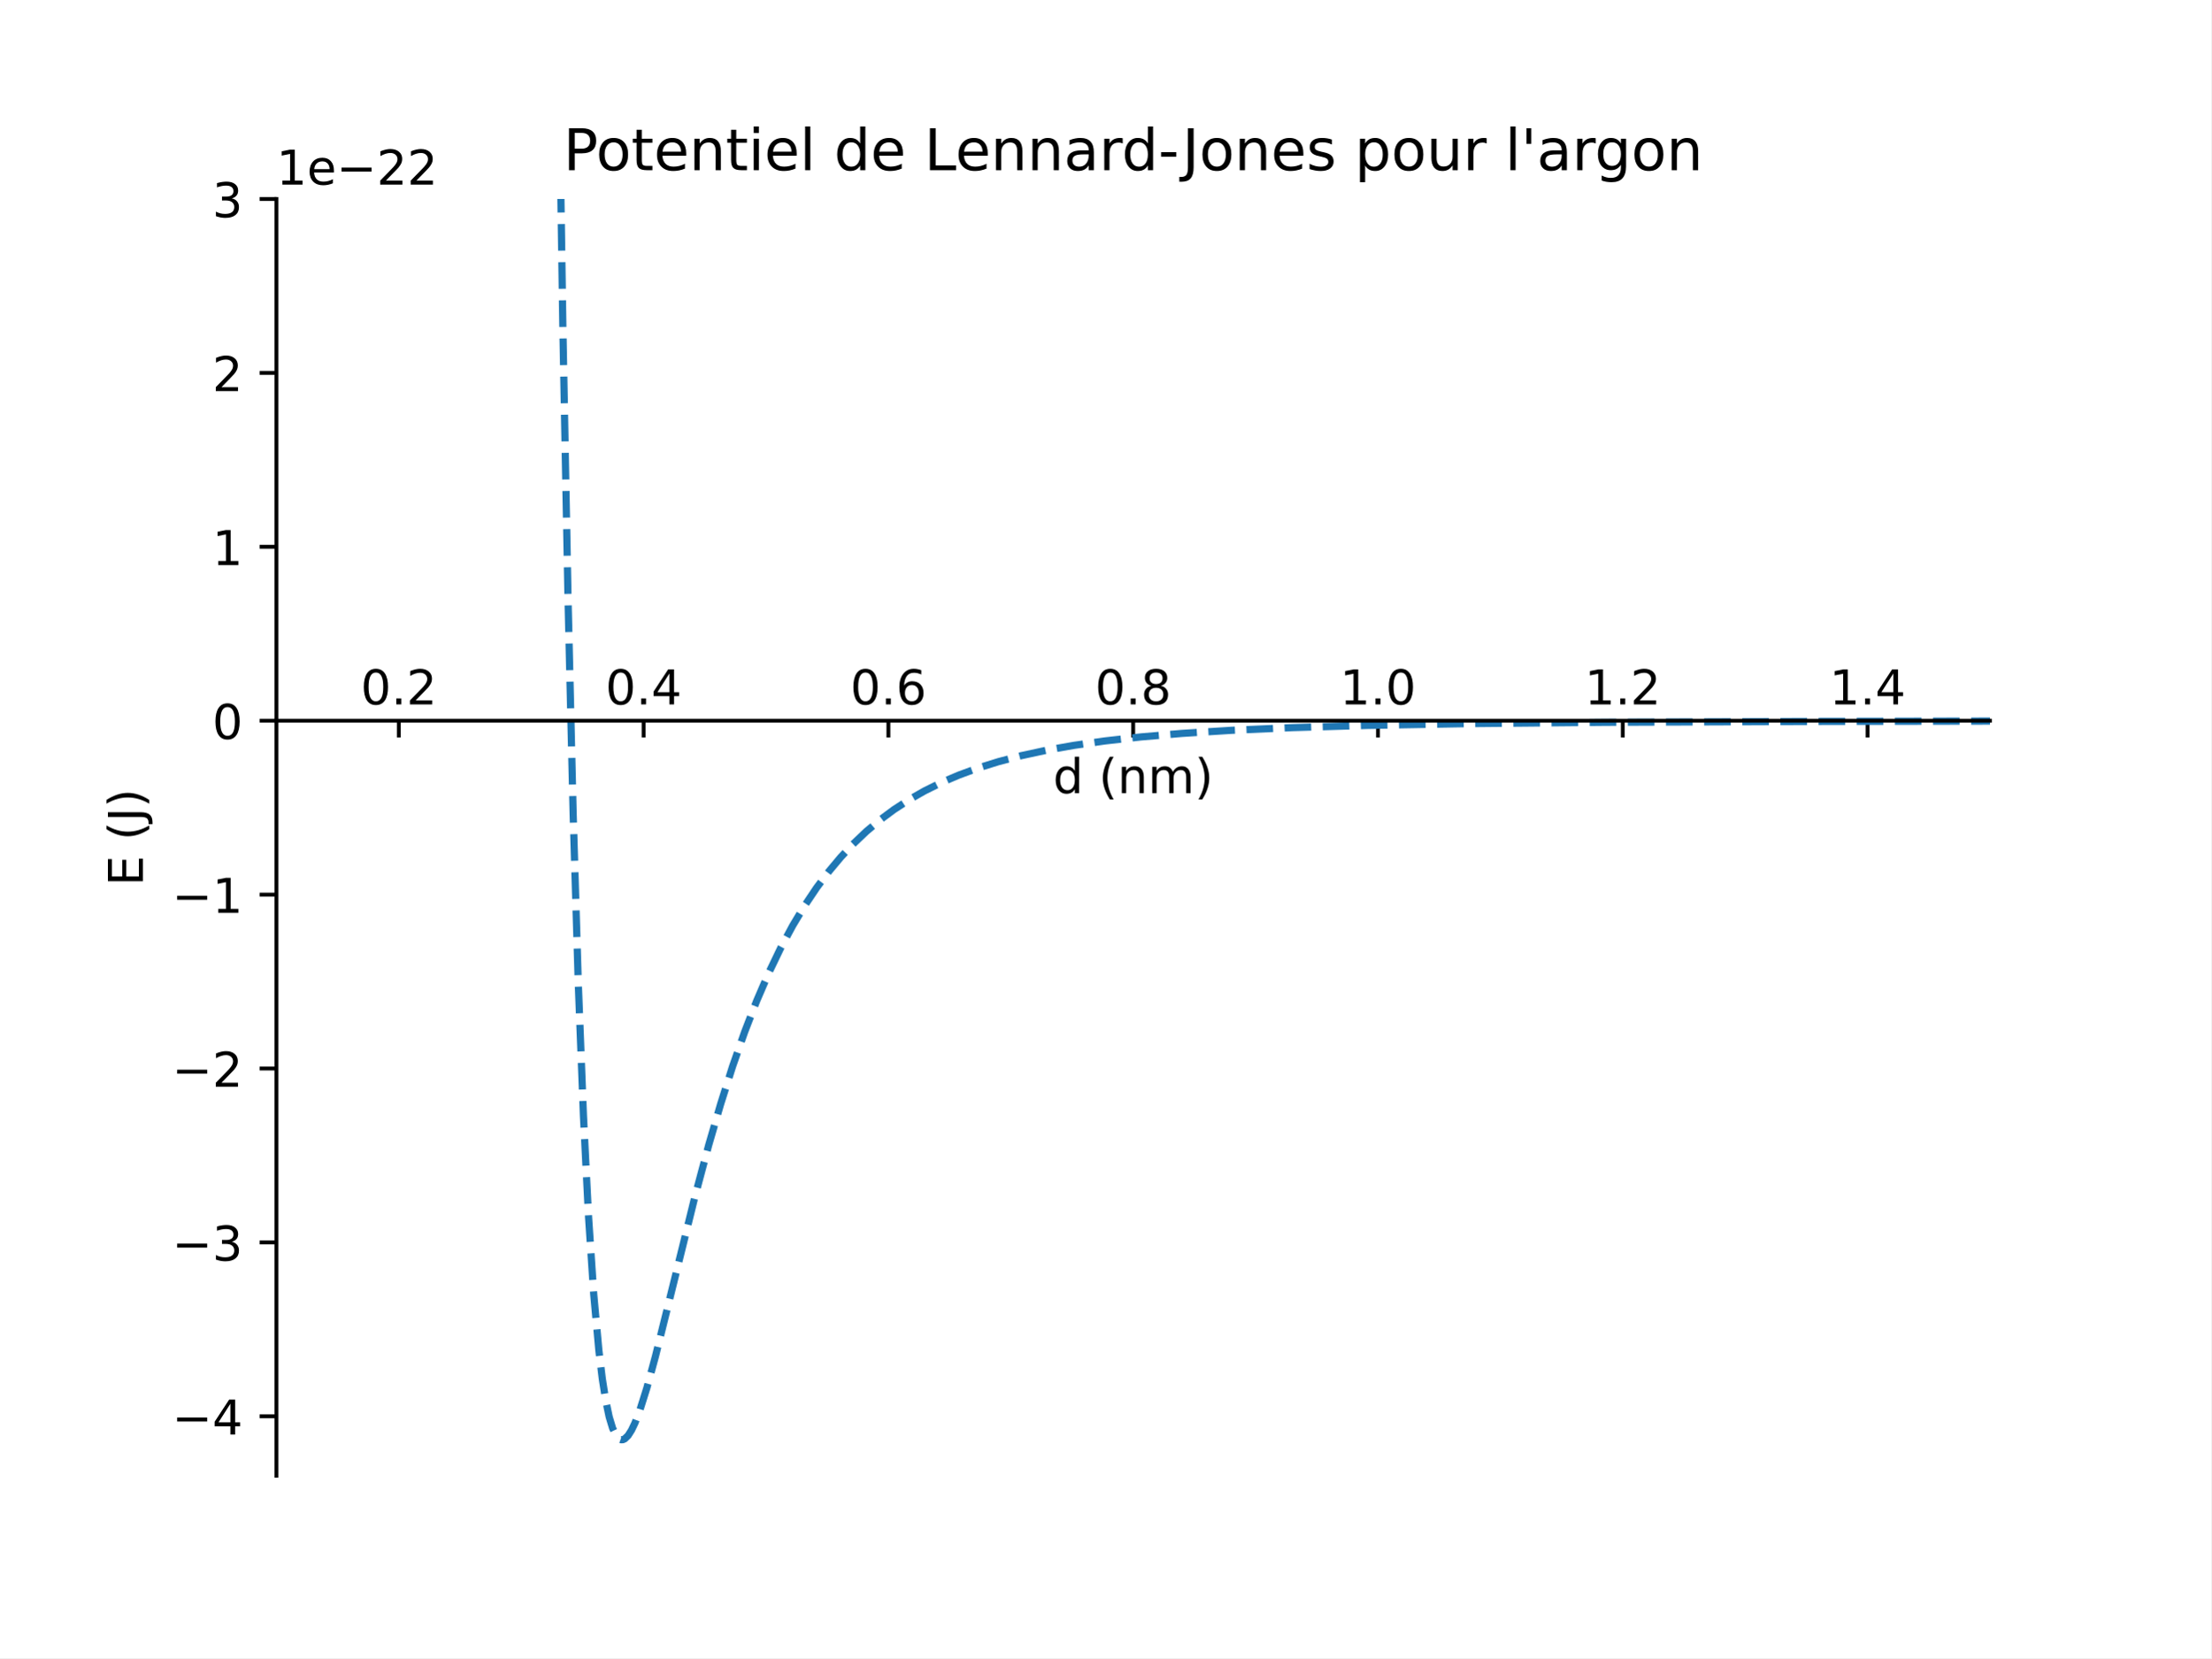
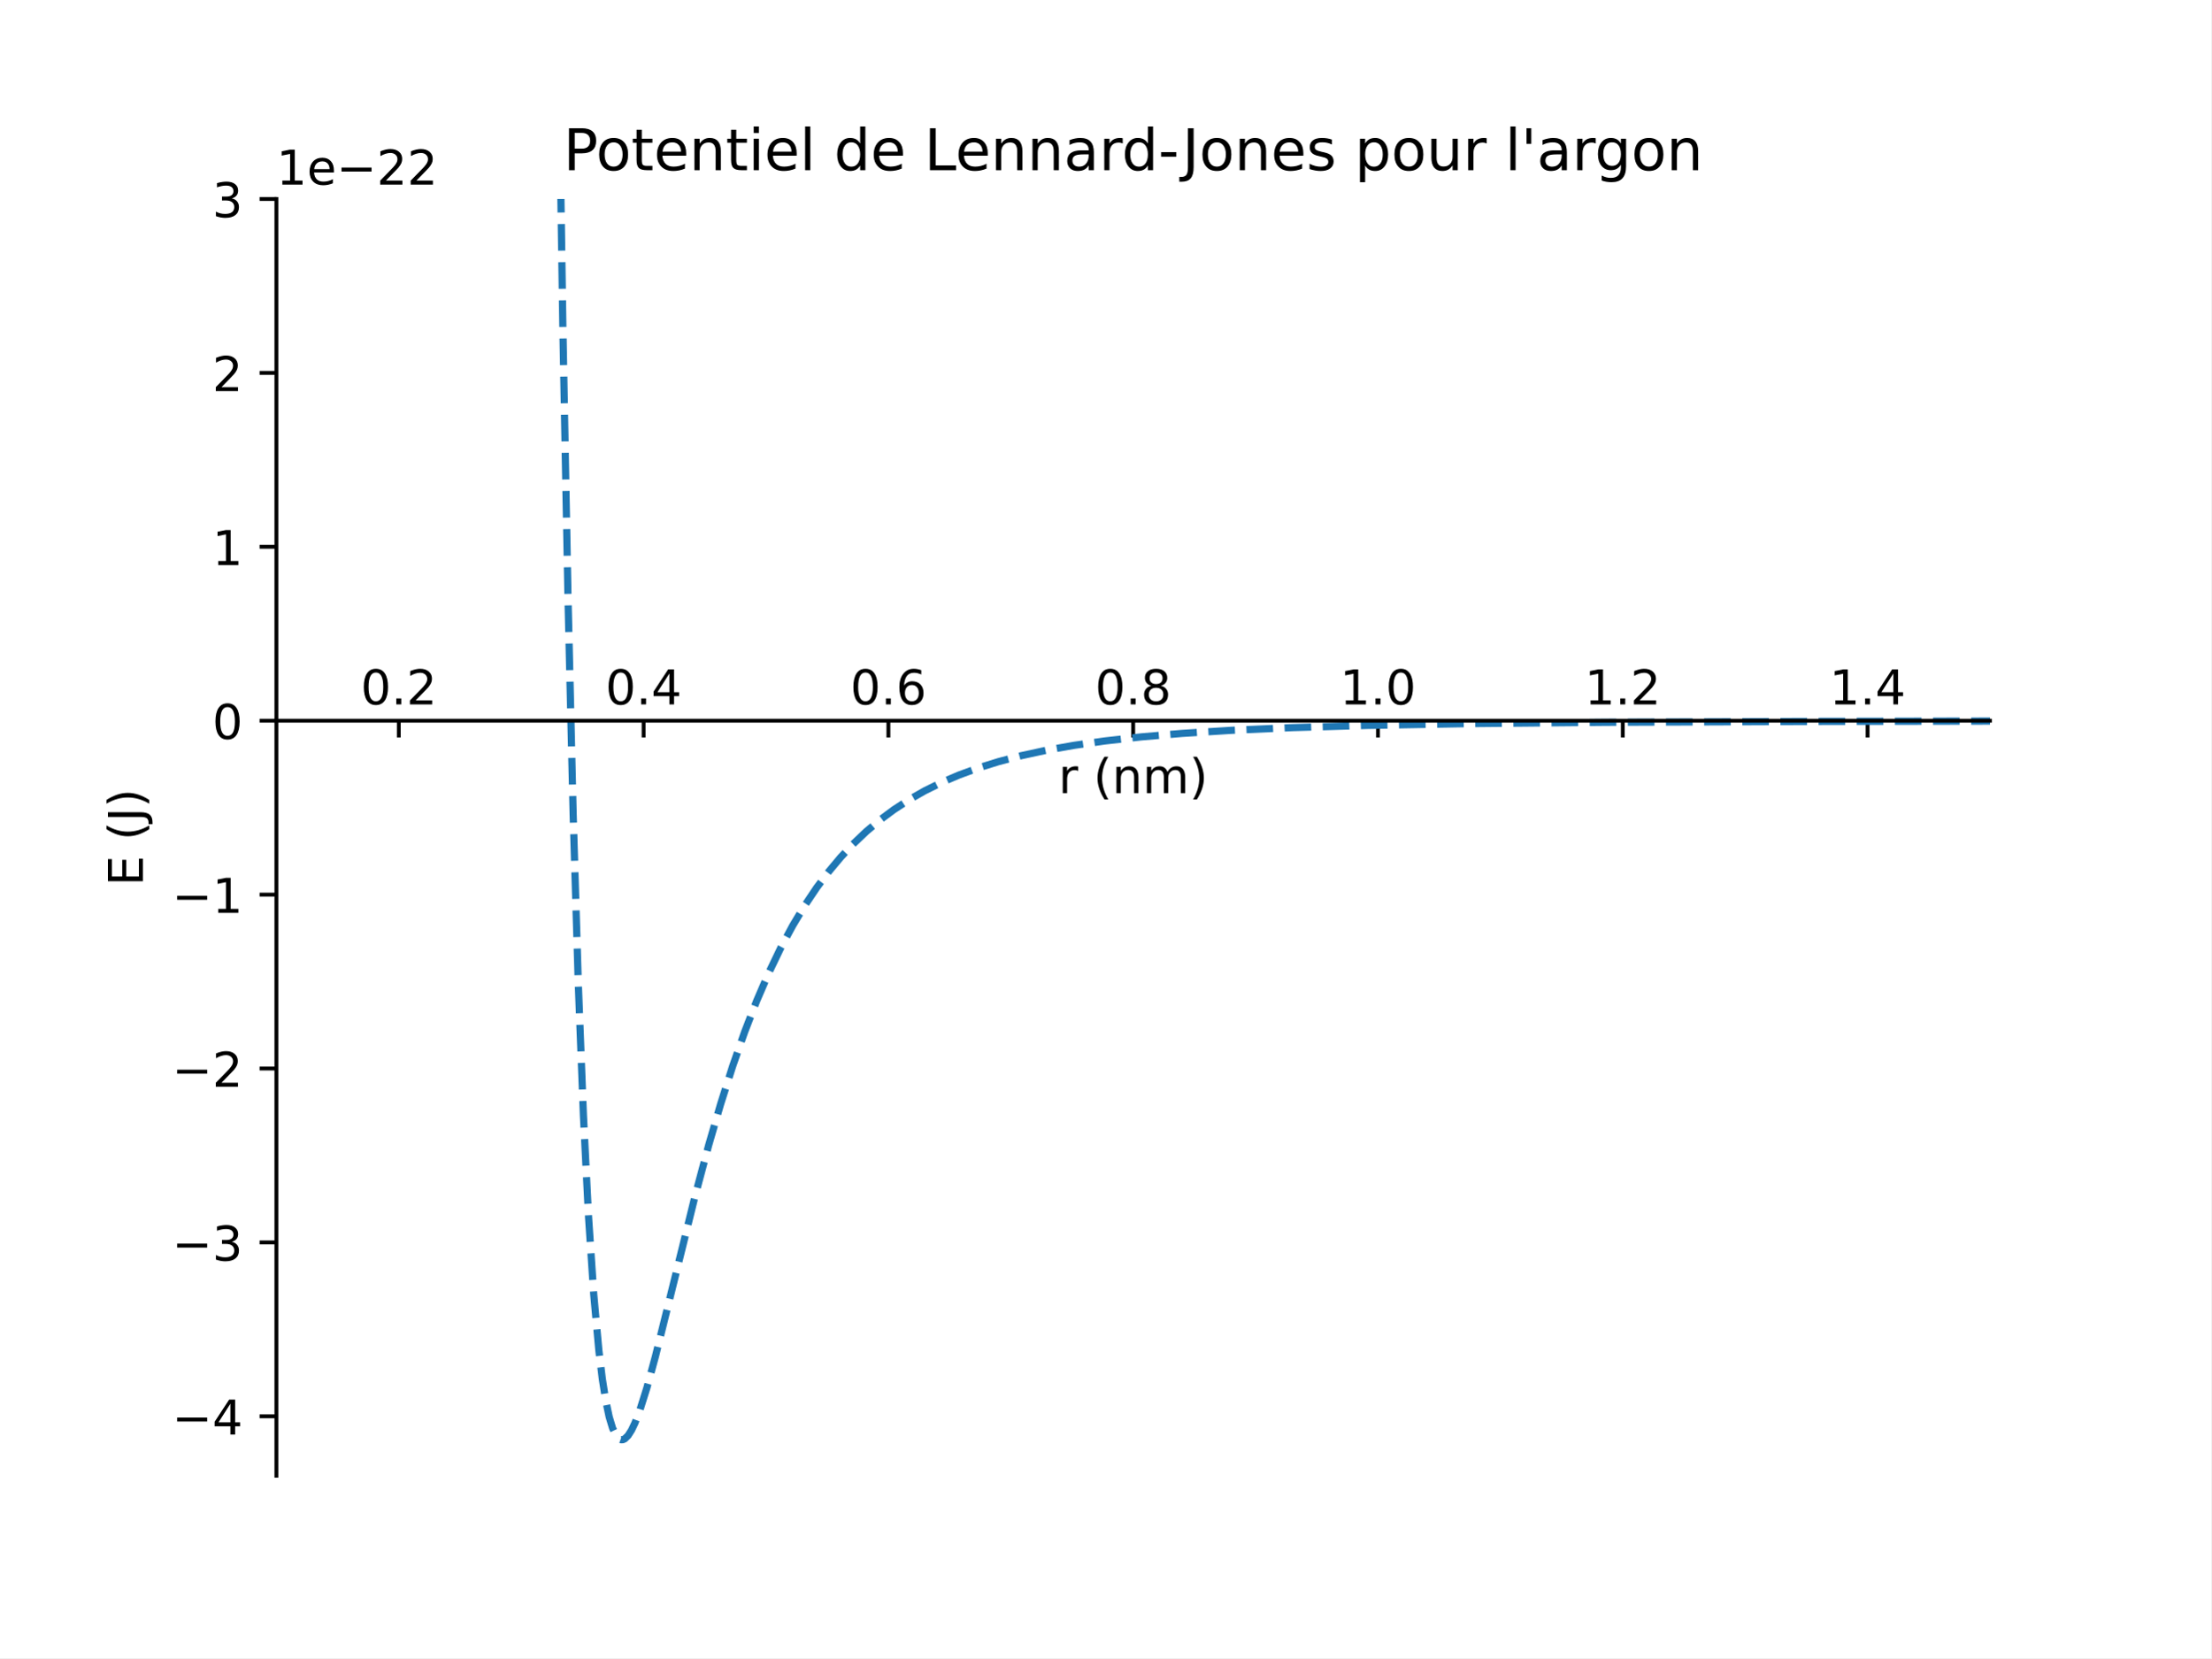
<svg xmlns="http://www.w3.org/2000/svg" xmlns:xlink="http://www.w3.org/1999/xlink" width="460.8pt" height="345.6pt" viewBox="0 0 460.8 345.6" version="1.1">
  <defs>
    <style type="text/css">*{stroke-linejoin: round; stroke-linecap: butt}</style>
  </defs>
  <g id="figure_1">
    <g id="patch_1">
      <path d="M 0 345.6  L 460.8 345.6  L 460.8 0  L 0 0  z " style="fill: #ffffff" />
    </g>
    <g id="axes_1">
      <g id="patch_2">
        <path d="M 57.6 307.584  L 414.72 307.584  L 414.72 41.472  L 57.6 41.472  z " style="fill: #ffffff" />
      </g>
      <g id="matplotlib.axis_1">
        <g id="xtick_1">
          <g id="line2d_1">
            <defs>
-               <path id="mc6e9e31610" d="M 0 0  L 0 3.5  " style="stroke: #000000; stroke-width: 0.8" />
-             </defs>
-             <g>
-               <use xlink:href="#mc6e9e31610" x="83.109" y="150.215" style="stroke: #000000; stroke-width: 0.8" />
+               <path id="m39528f7c3f" d="M 0 0  L 0 3.5  " style="stroke: #000000; stroke-width: 0.8" />
+             </defs>
+             <g>
+               <use xlink:href="#m39528f7c3f" x="83.109" y="150.215" style="stroke: #000000; stroke-width: 0.8" />
            </g>
          </g>
          <g id="text_1">
            <g transform="translate(75.15701 146.8132)scale(0.1 -0.1)">
              <defs>
                <path id="DejaVuSans-30" d="M 2034 4250  Q 1547 4250 1301 3770  Q 1056 3291 1056 2328  Q 1056 1369 1301 889  Q 1547 409 2034 409  Q 2525 409 2770 889  Q 3016 1369 3016 2328  Q 3016 3291 2770 3770  Q 2525 4250 2034 4250  z M 2034 4750  Q 2819 4750 3233 4129  Q 3647 3509 3647 2328  Q 3647 1150 3233 529  Q 2819 -91 2034 -91  Q 1250 -91 836 529  Q 422 1150 422 2328  Q 422 3509 836 4129  Q 1250 4750 2034 4750  z " transform="scale(0.015625)" />
                <path id="DejaVuSans-2e" d="M 684 794  L 1344 794  L 1344 0  L 684 0  L 684 794  z " transform="scale(0.015625)" />
                <path id="DejaVuSans-32" d="M 1228 531  L 3431 531  L 3431 0  L 469 0  L 469 531  Q 828 903 1448 1529  Q 2069 2156 2228 2338  Q 2531 2678 2651 2914  Q 2772 3150 2772 3378  Q 2772 3750 2511 3984  Q 2250 4219 1831 4219  Q 1534 4219 1204 4116  Q 875 4013 500 3803  L 500 4441  Q 881 4594 1212 4672  Q 1544 4750 1819 4750  Q 2544 4750 2975 4387  Q 3406 4025 3406 3419  Q 3406 3131 3298 2873  Q 3191 2616 2906 2266  Q 2828 2175 2409 1742  Q 1991 1309 1228 531  z " transform="scale(0.015625)" />
              </defs>
              <use xlink:href="#DejaVuSans-30" />
              <use xlink:href="#DejaVuSans-2e" x="63.623" />
              <use xlink:href="#DejaVuSans-32" x="95.41" />
            </g>
          </g>
        </g>
        <g id="xtick_2">
          <g id="line2d_2">
            <g>
-               <use xlink:href="#mc6e9e31610" x="134.126" y="150.215" style="stroke: #000000; stroke-width: 0.8" />
+               <use xlink:href="#m39528f7c3f" x="134.126" y="150.215" style="stroke: #000000; stroke-width: 0.8" />
            </g>
          </g>
          <g id="text_2">
            <g transform="translate(126.1742 146.8132)scale(0.1 -0.1)">
              <defs>
                <path id="DejaVuSans-34" d="M 2419 4116  L 825 1625  L 2419 1625  L 2419 4116  z M 2253 4666  L 3047 4666  L 3047 1625  L 3713 1625  L 3713 1100  L 3047 1100  L 3047 0  L 2419 0  L 2419 1100  L 313 1100  L 313 1709  L 2253 4666  z " transform="scale(0.015625)" />
              </defs>
              <use xlink:href="#DejaVuSans-30" />
              <use xlink:href="#DejaVuSans-2e" x="63.623" />
              <use xlink:href="#DejaVuSans-34" x="95.41" />
            </g>
          </g>
        </g>
        <g id="xtick_3">
          <g id="line2d_3">
            <g>
-               <use xlink:href="#mc6e9e31610" x="185.143" y="150.215" style="stroke: #000000; stroke-width: 0.8" />
+               <use xlink:href="#m39528f7c3f" x="185.143" y="150.215" style="stroke: #000000; stroke-width: 0.8" />
            </g>
          </g>
          <g id="text_3">
            <g transform="translate(177.1913 146.8132)scale(0.1 -0.1)">
              <defs>
                <path id="DejaVuSans-36" d="M 2113 2584  Q 1688 2584 1439 2293  Q 1191 2003 1191 1497  Q 1191 994 1439 701  Q 1688 409 2113 409  Q 2538 409 2786 701  Q 3034 994 3034 1497  Q 3034 2003 2786 2293  Q 2538 2584 2113 2584  z M 3366 4563  L 3366 3988  Q 3128 4100 2886 4159  Q 2644 4219 2406 4219  Q 1781 4219 1451 3797  Q 1122 3375 1075 2522  Q 1259 2794 1537 2939  Q 1816 3084 2150 3084  Q 2853 3084 3261 2657  Q 3669 2231 3669 1497  Q 3669 778 3244 343  Q 2819 -91 2113 -91  Q 1303 -91 875 529  Q 447 1150 447 2328  Q 447 3434 972 4092  Q 1497 4750 2381 4750  Q 2619 4750 2861 4703  Q 3103 4656 3366 4563  z " transform="scale(0.015625)" />
              </defs>
              <use xlink:href="#DejaVuSans-30" />
              <use xlink:href="#DejaVuSans-2e" x="63.623" />
              <use xlink:href="#DejaVuSans-36" x="95.41" />
            </g>
          </g>
        </g>
        <g id="xtick_4">
          <g id="line2d_4">
            <g>
-               <use xlink:href="#mc6e9e31610" x="236.16" y="150.215" style="stroke: #000000; stroke-width: 0.8" />
+               <use xlink:href="#m39528f7c3f" x="236.16" y="150.215" style="stroke: #000000; stroke-width: 0.8" />
            </g>
          </g>
          <g id="text_4">
            <g transform="translate(228.2084 146.8132)scale(0.1 -0.1)">
              <defs>
                <path id="DejaVuSans-38" d="M 2034 2216  Q 1584 2216 1326 1975  Q 1069 1734 1069 1313  Q 1069 891 1326 650  Q 1584 409 2034 409  Q 2484 409 2743 651  Q 3003 894 3003 1313  Q 3003 1734 2745 1975  Q 2488 2216 2034 2216  z M 1403 2484  Q 997 2584 770 2862  Q 544 3141 544 3541  Q 544 4100 942 4425  Q 1341 4750 2034 4750  Q 2731 4750 3128 4425  Q 3525 4100 3525 3541  Q 3525 3141 3298 2862  Q 3072 2584 2669 2484  Q 3125 2378 3379 2068  Q 3634 1759 3634 1313  Q 3634 634 3220 271  Q 2806 -91 2034 -91  Q 1263 -91 848 271  Q 434 634 434 1313  Q 434 1759 690 2068  Q 947 2378 1403 2484  z M 1172 3481  Q 1172 3119 1398 2916  Q 1625 2713 2034 2713  Q 2441 2713 2670 2916  Q 2900 3119 2900 3481  Q 2900 3844 2670 4047  Q 2441 4250 2034 4250  Q 1625 4250 1398 4047  Q 1172 3844 1172 3481  z " transform="scale(0.015625)" />
              </defs>
              <use xlink:href="#DejaVuSans-30" />
              <use xlink:href="#DejaVuSans-2e" x="63.623" />
              <use xlink:href="#DejaVuSans-38" x="95.41" />
            </g>
          </g>
        </g>
        <g id="xtick_5">
          <g id="line2d_5">
            <g>
-               <use xlink:href="#mc6e9e31610" x="287.177" y="150.215" style="stroke: #000000; stroke-width: 0.8" />
+               <use xlink:href="#m39528f7c3f" x="287.177" y="150.215" style="stroke: #000000; stroke-width: 0.8" />
            </g>
          </g>
          <g id="text_5">
            <g transform="translate(279.2256 146.8132)scale(0.1 -0.1)">
              <defs>
                <path id="DejaVuSans-31" d="M 794 531  L 1825 531  L 1825 4091  L 703 3866  L 703 4441  L 1819 4666  L 2450 4666  L 2450 531  L 3481 531  L 3481 0  L 794 0  L 794 531  z " transform="scale(0.015625)" />
              </defs>
              <use xlink:href="#DejaVuSans-31" />
              <use xlink:href="#DejaVuSans-2e" x="63.623" />
              <use xlink:href="#DejaVuSans-30" x="95.41" />
            </g>
          </g>
        </g>
        <g id="xtick_6">
          <g id="line2d_6">
            <g>
-               <use xlink:href="#mc6e9e31610" x="338.194" y="150.215" style="stroke: #000000; stroke-width: 0.8" />
+               <use xlink:href="#m39528f7c3f" x="338.194" y="150.215" style="stroke: #000000; stroke-width: 0.8" />
            </g>
          </g>
          <g id="text_6">
            <g transform="translate(330.2427 146.8132)scale(0.1 -0.1)">
              <use xlink:href="#DejaVuSans-31" />
              <use xlink:href="#DejaVuSans-2e" x="63.623" />
              <use xlink:href="#DejaVuSans-32" x="95.41" />
            </g>
          </g>
        </g>
        <g id="xtick_7">
          <g id="line2d_7">
            <g>
-               <use xlink:href="#mc6e9e31610" x="389.211" y="150.215" style="stroke: #000000; stroke-width: 0.8" />
+               <use xlink:href="#m39528f7c3f" x="389.211" y="150.215" style="stroke: #000000; stroke-width: 0.8" />
            </g>
          </g>
          <g id="text_7">
            <g transform="translate(381.2599 146.8132)scale(0.1 -0.1)">
              <use xlink:href="#DejaVuSans-31" />
              <use xlink:href="#DejaVuSans-2e" x="63.623" />
              <use xlink:href="#DejaVuSans-34" x="95.41" />
            </g>
          </g>
        </g>
        <g id="text_8">
-           <g transform="translate(219.4561 165.3132)scale(0.1 -0.1)">
-             <defs>
-               <path id="DejaVuSans-64" d="M 2906 2969  L 2906 4863  L 3481 4863  L 3481 0  L 2906 0  L 2906 525  Q 2725 213 2448 61  Q 2172 -91 1784 -91  Q 1150 -91 751 415  Q 353 922 353 1747  Q 353 2572 751 3078  Q 1150 3584 1784 3584  Q 2172 3584 2448 3432  Q 2725 3281 2906 2969  z M 947 1747  Q 947 1113 1208 752  Q 1469 391 1925 391  Q 2381 391 2643 752  Q 2906 1113 2906 1747  Q 2906 2381 2643 2742  Q 2381 3103 1925 3103  Q 1469 3103 1208 2742  Q 947 2381 947 1747  z " transform="scale(0.015625)" />
+           <g transform="translate(220.5748 165.3132)scale(0.1 -0.1)">
+             <defs>
+               <path id="DejaVuSans-72" d="M 2631 2963  Q 2534 3019 2420 3045  Q 2306 3072 2169 3072  Q 1681 3072 1420 2755  Q 1159 2438 1159 1844  L 1159 0  L 581 0  L 581 3500  L 1159 3500  L 1159 2956  Q 1341 3275 1631 3429  Q 1922 3584 2338 3584  Q 2397 3584 2469 3576  Q 2541 3569 2628 3553  L 2631 2963  z " transform="scale(0.015625)" />
              <path id="DejaVuSans-20" transform="scale(0.015625)" />
              <path id="DejaVuSans-28" d="M 1984 4856  Q 1566 4138 1362 3434  Q 1159 2731 1159 2009  Q 1159 1288 1364 580  Q 1569 -128 1984 -844  L 1484 -844  Q 1016 -109 783 600  Q 550 1309 550 2009  Q 550 2706 781 3412  Q 1013 4119 1484 4856  L 1984 4856  z " transform="scale(0.015625)" />
              <path id="DejaVuSans-6e" d="M 3513 2113  L 3513 0  L 2938 0  L 2938 2094  Q 2938 2591 2744 2837  Q 2550 3084 2163 3084  Q 1697 3084 1428 2787  Q 1159 2491 1159 1978  L 1159 0  L 581 0  L 581 3500  L 1159 3500  L 1159 2956  Q 1366 3272 1645 3428  Q 1925 3584 2291 3584  Q 2894 3584 3203 3211  Q 3513 2838 3513 2113  z " transform="scale(0.015625)" />
              <path id="DejaVuSans-6d" d="M 3328 2828  Q 3544 3216 3844 3400  Q 4144 3584 4550 3584  Q 5097 3584 5394 3201  Q 5691 2819 5691 2113  L 5691 0  L 5113 0  L 5113 2094  Q 5113 2597 4934 2840  Q 4756 3084 4391 3084  Q 3944 3084 3684 2787  Q 3425 2491 3425 1978  L 3425 0  L 2847 0  L 2847 2094  Q 2847 2600 2669 2842  Q 2491 3084 2119 3084  Q 1678 3084 1418 2786  Q 1159 2488 1159 1978  L 1159 0  L 581 0  L 581 3500  L 1159 3500  L 1159 2956  Q 1356 3278 1631 3431  Q 1906 3584 2284 3584  Q 2666 3584 2933 3390  Q 3200 3197 3328 2828  z " transform="scale(0.015625)" />
              <path id="DejaVuSans-29" d="M 513 4856  L 1013 4856  Q 1481 4119 1714 3412  Q 1947 2706 1947 2009  Q 1947 1309 1714 600  Q 1481 -109 1013 -844  L 513 -844  Q 928 -128 1133 580  Q 1338 1288 1338 2009  Q 1338 2731 1133 3434  Q 928 4138 513 4856  z " transform="scale(0.015625)" />
            </defs>
-             <use xlink:href="#DejaVuSans-64" />
-             <use xlink:href="#DejaVuSans-20" x="63.477" />
-             <use xlink:href="#DejaVuSans-28" x="95.264" />
-             <use xlink:href="#DejaVuSans-6e" x="134.277" />
-             <use xlink:href="#DejaVuSans-6d" x="197.656" />
-             <use xlink:href="#DejaVuSans-29" x="295.068" />
+             <use xlink:href="#DejaVuSans-72" />
+             <use xlink:href="#DejaVuSans-20" x="41.113" />
+             <use xlink:href="#DejaVuSans-28" x="72.9" />
+             <use xlink:href="#DejaVuSans-6e" x="111.914" />
+             <use xlink:href="#DejaVuSans-6d" x="175.293" />
+             <use xlink:href="#DejaVuSans-29" x="272.705" />
          </g>
        </g>
      </g>
      <g id="matplotlib.axis_2">
        <g id="ytick_1">
          <g id="line2d_8">
            <defs>
-               <path id="m697aa35343" d="M 0 0  L -3.5 0  " style="stroke: #000000; stroke-width: 0.8" />
-             </defs>
-             <g>
-               <use xlink:href="#m697aa35343" x="57.6" y="295.205" style="stroke: #000000; stroke-width: 0.8" />
+               <path id="m0029df0b38" d="M 0 0  L -3.5 0  " style="stroke: #000000; stroke-width: 0.8" />
+             </defs>
+             <g>
+               <use xlink:href="#m0029df0b38" x="57.6" y="295.205" style="stroke: #000000; stroke-width: 0.8" />
            </g>
          </g>
          <g id="text_9">
            <g transform="translate(35.85781 299.0044)scale(0.1 -0.1)">
              <defs>
                <path id="DejaVuSans-2212" d="M 678 2272  L 4684 2272  L 4684 1741  L 678 1741  L 678 2272  z " transform="scale(0.015625)" />
              </defs>
              <use xlink:href="#DejaVuSans-2212" />
              <use xlink:href="#DejaVuSans-34" x="83.789" />
            </g>
          </g>
        </g>
        <g id="ytick_2">
          <g id="line2d_9">
            <g>
-               <use xlink:href="#m697aa35343" x="57.6" y="258.958" style="stroke: #000000; stroke-width: 0.8" />
+               <use xlink:href="#m0029df0b38" x="57.6" y="258.958" style="stroke: #000000; stroke-width: 0.8" />
            </g>
          </g>
          <g id="text_10">
            <g transform="translate(35.85781 262.7568)scale(0.1 -0.1)">
              <defs>
                <path id="DejaVuSans-33" d="M 2597 2516  Q 3050 2419 3304 2112  Q 3559 1806 3559 1356  Q 3559 666 3084 287  Q 2609 -91 1734 -91  Q 1441 -91 1130 -33  Q 819 25 488 141  L 488 750  Q 750 597 1062 519  Q 1375 441 1716 441  Q 2309 441 2620 675  Q 2931 909 2931 1356  Q 2931 1769 2642 2001  Q 2353 2234 1838 2234  L 1294 2234  L 1294 2753  L 1863 2753  Q 2328 2753 2575 2939  Q 2822 3125 2822 3475  Q 2822 3834 2567 4026  Q 2313 4219 1838 4219  Q 1578 4219 1281 4162  Q 984 4106 628 3988  L 628 4550  Q 988 4650 1302 4700  Q 1616 4750 1894 4750  Q 2613 4750 3031 4423  Q 3450 4097 3450 3541  Q 3450 3153 3228 2886  Q 3006 2619 2597 2516  z " transform="scale(0.015625)" />
              </defs>
              <use xlink:href="#DejaVuSans-2212" />
              <use xlink:href="#DejaVuSans-33" x="83.789" />
            </g>
          </g>
        </g>
        <g id="ytick_3">
          <g id="line2d_10">
            <g>
-               <use xlink:href="#m697aa35343" x="57.6" y="222.71" style="stroke: #000000; stroke-width: 0.8" />
+               <use xlink:href="#m0029df0b38" x="57.6" y="222.71" style="stroke: #000000; stroke-width: 0.8" />
            </g>
          </g>
          <g id="text_11">
            <g transform="translate(35.85781 226.5092)scale(0.1 -0.1)">
              <use xlink:href="#DejaVuSans-2212" />
              <use xlink:href="#DejaVuSans-32" x="83.789" />
            </g>
          </g>
        </g>
        <g id="ytick_4">
          <g id="line2d_11">
            <g>
-               <use xlink:href="#m697aa35343" x="57.6" y="186.462" style="stroke: #000000; stroke-width: 0.8" />
+               <use xlink:href="#m0029df0b38" x="57.6" y="186.462" style="stroke: #000000; stroke-width: 0.8" />
            </g>
          </g>
          <g id="text_12">
            <g transform="translate(35.85781 190.2616)scale(0.1 -0.1)">
              <use xlink:href="#DejaVuSans-2212" />
              <use xlink:href="#DejaVuSans-31" x="83.789" />
            </g>
          </g>
        </g>
        <g id="ytick_5">
          <g id="line2d_12">
            <g>
-               <use xlink:href="#m697aa35343" x="57.6" y="150.215" style="stroke: #000000; stroke-width: 0.8" />
+               <use xlink:href="#m0029df0b38" x="57.6" y="150.215" style="stroke: #000000; stroke-width: 0.8" />
            </g>
          </g>
          <g id="text_13">
            <g transform="translate(44.2375 154.014)scale(0.1 -0.1)">
              <use xlink:href="#DejaVuSans-30" />
            </g>
          </g>
        </g>
        <g id="ytick_6">
          <g id="line2d_13">
            <g>
-               <use xlink:href="#m697aa35343" x="57.6" y="113.967" style="stroke: #000000; stroke-width: 0.8" />
+               <use xlink:href="#m0029df0b38" x="57.6" y="113.967" style="stroke: #000000; stroke-width: 0.8" />
            </g>
          </g>
          <g id="text_14">
            <g transform="translate(44.2375 117.7664)scale(0.1 -0.1)">
              <use xlink:href="#DejaVuSans-31" />
            </g>
          </g>
        </g>
        <g id="ytick_7">
          <g id="line2d_14">
            <g>
-               <use xlink:href="#m697aa35343" x="57.6" y="77.72" style="stroke: #000000; stroke-width: 0.8" />
+               <use xlink:href="#m0029df0b38" x="57.6" y="77.72" style="stroke: #000000; stroke-width: 0.8" />
            </g>
          </g>
          <g id="text_15">
            <g transform="translate(44.2375 81.51881)scale(0.1 -0.1)">
              <use xlink:href="#DejaVuSans-32" />
            </g>
          </g>
        </g>
        <g id="ytick_8">
          <g id="line2d_15">
            <g>
-               <use xlink:href="#m697aa35343" x="57.6" y="41.472" style="stroke: #000000; stroke-width: 0.8" />
+               <use xlink:href="#m0029df0b38" x="57.6" y="41.472" style="stroke: #000000; stroke-width: 0.8" />
            </g>
          </g>
          <g id="text_16">
            <g transform="translate(44.2375 45.27122)scale(0.1 -0.1)">
              <use xlink:href="#DejaVuSans-33" />
            </g>
          </g>
        </g>
        <g id="text_17">
          <g transform="translate(29.77812 184.653)rotate(-90)scale(0.1 -0.1)">
            <defs>
              <path id="DejaVuSans-45" d="M 628 4666  L 3578 4666  L 3578 4134  L 1259 4134  L 1259 2753  L 3481 2753  L 3481 2222  L 1259 2222  L 1259 531  L 3634 531  L 3634 0  L 628 0  L 628 4666  z " transform="scale(0.015625)" />
              <path id="DejaVuSans-4a" d="M 628 4666  L 1259 4666  L 1259 325  Q 1259 -519 939 -900  Q 619 -1281 -91 -1281  L -331 -1281  L -331 -750  L -134 -750  Q 284 -750 456 -515  Q 628 -281 628 325  L 628 4666  z " transform="scale(0.015625)" />
            </defs>
            <use xlink:href="#DejaVuSans-45" />
            <use xlink:href="#DejaVuSans-20" x="63.184" />
            <use xlink:href="#DejaVuSans-28" x="94.971" />
            <use xlink:href="#DejaVuSans-4a" x="133.984" />
            <use xlink:href="#DejaVuSans-29" x="163.477" />
          </g>
        </g>
        <g id="text_18">
          <g transform="translate(57.6 38.472)scale(0.1 -0.1)">
            <defs>
              <path id="DejaVuSans-65" d="M 3597 1894  L 3597 1613  L 953 1613  Q 991 1019 1311 708  Q 1631 397 2203 397  Q 2534 397 2845 478  Q 3156 559 3463 722  L 3463 178  Q 3153 47 2828 -22  Q 2503 -91 2169 -91  Q 1331 -91 842 396  Q 353 884 353 1716  Q 353 2575 817 3079  Q 1281 3584 2069 3584  Q 2775 3584 3186 3129  Q 3597 2675 3597 1894  z M 3022 2063  Q 3016 2534 2758 2815  Q 2500 3097 2075 3097  Q 1594 3097 1305 2825  Q 1016 2553 972 2059  L 3022 2063  z " transform="scale(0.015625)" />
            </defs>
            <use xlink:href="#DejaVuSans-31" />
            <use xlink:href="#DejaVuSans-65" x="63.623" />
            <use xlink:href="#DejaVuSans-2212" x="125.146" />
            <use xlink:href="#DejaVuSans-32" x="208.936" />
            <use xlink:href="#DejaVuSans-32" x="272.559" />
          </g>
        </g>
      </g>
      <g id="line2d_16">
-         <path d="M 116.248 -1  L 117.299 68.214  L 118.371 124.757  L 119.444 169.657  L 120.516 205.027  L 121.588 232.599  L 122.661 253.796  L 123.733 269.786  L 124.806 281.532  L 125.521 287.401  L 126.236 291.938  L 126.951 295.318  L 127.666 297.694  L 128.381 299.202  L 129.095 299.959  L 129.453 300.09  L 129.81 300.072  L 130.168 299.915  L 130.883 299.228  L 131.598 298.104  L 132.313 296.61  L 133.385 293.8  L 134.815 289.242  L 136.603 282.67  L 139.462 271.14  L 144.825 249.392  L 147.684 238.701  L 150.187 230.09  L 152.689 222.213  L 155.191 215.063  L 157.694 208.608  L 160.196 202.8  L 162.698 197.59  L 165.201 192.922  L 167.703 188.744  L 170.205 185.007  L 172.708 181.664  L 175.21 178.673  L 177.712 175.995  L 180.572 173.275  L 183.432 170.873  L 186.292 168.751  L 189.509 166.654  L 192.726 164.823  L 196.301 163.057  L 199.876 161.531  L 203.808 160.087  L 208.098 158.749  L 212.745 157.529  L 218.107 156.364  L 223.827 155.351  L 230.262 154.435  L 237.769 153.596  L 246.348 152.864  L 256.715 152.212  L 269.227 151.659  L 284.956 151.198  L 305.689 150.828  L 334.645 150.55  L 380.045 150.36  L 414.72 150.297  L 414.72 150.297  " clip-path="url(#p68e10ed220)" style="fill: none; stroke-dasharray: 5.55,2.4; stroke-dashoffset: 0; stroke: #1f77b4; stroke-width: 1.5" />
+         <path d="M 116.248 -1  L 117.299 68.214  L 118.371 124.757  L 119.444 169.657  L 120.516 205.027  L 121.588 232.599  L 122.661 253.796  L 123.733 269.786  L 124.806 281.532  L 125.521 287.401  L 126.236 291.938  L 126.951 295.318  L 127.666 297.694  L 128.381 299.202  L 129.095 299.959  L 129.453 300.09  L 129.81 300.072  L 130.168 299.915  L 130.883 299.228  L 131.598 298.104  L 132.313 296.61  L 133.385 293.8  L 134.815 289.242  L 136.603 282.67  L 139.462 271.14  L 144.825 249.392  L 147.684 238.701  L 150.187 230.09  L 152.689 222.213  L 155.191 215.063  L 157.694 208.608  L 160.196 202.8  L 162.698 197.59  L 165.201 192.922  L 167.703 188.744  L 170.205 185.007  L 172.708 181.664  L 175.21 178.673  L 177.712 175.995  L 180.572 173.275  L 183.432 170.873  L 186.292 168.751  L 189.509 166.654  L 192.726 164.823  L 196.301 163.057  L 199.876 161.531  L 203.808 160.087  L 208.098 158.749  L 212.745 157.529  L 218.107 156.364  L 223.827 155.351  L 230.262 154.435  L 237.769 153.596  L 246.348 152.864  L 256.715 152.212  L 269.227 151.659  L 284.956 151.198  L 305.689 150.828  L 334.645 150.55  L 380.045 150.36  L 414.72 150.297  L 414.72 150.297  " clip-path="url(#pb66c89e0d2)" style="fill: none; stroke-dasharray: 5.55,2.4; stroke-dashoffset: 0; stroke: #1f77b4; stroke-width: 1.5" />
      </g>
      <g id="patch_3">
        <path d="M 57.6 307.584  L 57.6 41.472  " style="fill: none; stroke: #000000; stroke-width: 0.8; stroke-linejoin: miter; stroke-linecap: square" />
      </g>
      <g id="patch_4">
        <path d="M 57.6 150.215  L 414.72 150.215  " style="fill: none; stroke: #000000; stroke-width: 0.8; stroke-linejoin: miter; stroke-linecap: square" />
      </g>
      <g id="text_19">
        <g transform="translate(117.4031 35.472)scale(0.12 -0.12)">
          <defs>
            <path id="DejaVuSans-50" d="M 1259 4147  L 1259 2394  L 2053 2394  Q 2494 2394 2734 2622  Q 2975 2850 2975 3272  Q 2975 3691 2734 3919  Q 2494 4147 2053 4147  L 1259 4147  z M 628 4666  L 2053 4666  Q 2838 4666 3239 4311  Q 3641 3956 3641 3272  Q 3641 2581 3239 2228  Q 2838 1875 2053 1875  L 1259 1875  L 1259 0  L 628 0  L 628 4666  z " transform="scale(0.015625)" />
            <path id="DejaVuSans-6f" d="M 1959 3097  Q 1497 3097 1228 2736  Q 959 2375 959 1747  Q 959 1119 1226 758  Q 1494 397 1959 397  Q 2419 397 2687 759  Q 2956 1122 2956 1747  Q 2956 2369 2687 2733  Q 2419 3097 1959 3097  z M 1959 3584  Q 2709 3584 3137 3096  Q 3566 2609 3566 1747  Q 3566 888 3137 398  Q 2709 -91 1959 -91  Q 1206 -91 779 398  Q 353 888 353 1747  Q 353 2609 779 3096  Q 1206 3584 1959 3584  z " transform="scale(0.015625)" />
            <path id="DejaVuSans-74" d="M 1172 4494  L 1172 3500  L 2356 3500  L 2356 3053  L 1172 3053  L 1172 1153  Q 1172 725 1289 603  Q 1406 481 1766 481  L 2356 481  L 2356 0  L 1766 0  Q 1100 0 847 248  Q 594 497 594 1153  L 594 3053  L 172 3053  L 172 3500  L 594 3500  L 594 4494  L 1172 4494  z " transform="scale(0.015625)" />
            <path id="DejaVuSans-69" d="M 603 3500  L 1178 3500  L 1178 0  L 603 0  L 603 3500  z M 603 4863  L 1178 4863  L 1178 4134  L 603 4134  L 603 4863  z " transform="scale(0.015625)" />
            <path id="DejaVuSans-6c" d="M 603 4863  L 1178 4863  L 1178 0  L 603 0  L 603 4863  z " transform="scale(0.015625)" />
+             <path id="DejaVuSans-64" d="M 2906 2969  L 2906 4863  L 3481 4863  L 3481 0  L 2906 0  L 2906 525  Q 2725 213 2448 61  Q 2172 -91 1784 -91  Q 1150 -91 751 415  Q 353 922 353 1747  Q 353 2572 751 3078  Q 1150 3584 1784 3584  Q 2172 3584 2448 3432  Q 2725 3281 2906 2969  z M 947 1747  Q 947 1113 1208 752  Q 1469 391 1925 391  Q 2381 391 2643 752  Q 2906 1113 2906 1747  Q 2906 2381 2643 2742  Q 2381 3103 1925 3103  Q 1469 3103 1208 2742  Q 947 2381 947 1747  z " transform="scale(0.015625)" />
            <path id="DejaVuSans-4c" d="M 628 4666  L 1259 4666  L 1259 531  L 3531 531  L 3531 0  L 628 0  L 628 4666  z " transform="scale(0.015625)" />
            <path id="DejaVuSans-61" d="M 2194 1759  Q 1497 1759 1228 1600  Q 959 1441 959 1056  Q 959 750 1161 570  Q 1363 391 1709 391  Q 2188 391 2477 730  Q 2766 1069 2766 1631  L 2766 1759  L 2194 1759  z M 3341 1997  L 3341 0  L 2766 0  L 2766 531  Q 2569 213 2275 61  Q 1981 -91 1556 -91  Q 1019 -91 701 211  Q 384 513 384 1019  Q 384 1609 779 1909  Q 1175 2209 1959 2209  L 2766 2209  L 2766 2266  Q 2766 2663 2505 2880  Q 2244 3097 1772 3097  Q 1472 3097 1187 3025  Q 903 2953 641 2809  L 641 3341  Q 956 3463 1253 3523  Q 1550 3584 1831 3584  Q 2591 3584 2966 3190  Q 3341 2797 3341 1997  z " transform="scale(0.015625)" />
-             <path id="DejaVuSans-72" d="M 2631 2963  Q 2534 3019 2420 3045  Q 2306 3072 2169 3072  Q 1681 3072 1420 2755  Q 1159 2438 1159 1844  L 1159 0  L 581 0  L 581 3500  L 1159 3500  L 1159 2956  Q 1341 3275 1631 3429  Q 1922 3584 2338 3584  Q 2397 3584 2469 3576  Q 2541 3569 2628 3553  L 2631 2963  z " transform="scale(0.015625)" />
            <path id="DejaVuSans-2d" d="M 313 2009  L 1997 2009  L 1997 1497  L 313 1497  L 313 2009  z " transform="scale(0.015625)" />
            <path id="DejaVuSans-73" d="M 2834 3397  L 2834 2853  Q 2591 2978 2328 3040  Q 2066 3103 1784 3103  Q 1356 3103 1142 2972  Q 928 2841 928 2578  Q 928 2378 1081 2264  Q 1234 2150 1697 2047  L 1894 2003  Q 2506 1872 2764 1633  Q 3022 1394 3022 966  Q 3022 478 2636 193  Q 2250 -91 1575 -91  Q 1294 -91 989 -36  Q 684 19 347 128  L 347 722  Q 666 556 975 473  Q 1284 391 1588 391  Q 1994 391 2212 530  Q 2431 669 2431 922  Q 2431 1156 2273 1281  Q 2116 1406 1581 1522  L 1381 1569  Q 847 1681 609 1914  Q 372 2147 372 2553  Q 372 3047 722 3315  Q 1072 3584 1716 3584  Q 2034 3584 2315 3537  Q 2597 3491 2834 3397  z " transform="scale(0.015625)" />
            <path id="DejaVuSans-70" d="M 1159 525  L 1159 -1331  L 581 -1331  L 581 3500  L 1159 3500  L 1159 2969  Q 1341 3281 1617 3432  Q 1894 3584 2278 3584  Q 2916 3584 3314 3078  Q 3713 2572 3713 1747  Q 3713 922 3314 415  Q 2916 -91 2278 -91  Q 1894 -91 1617 61  Q 1341 213 1159 525  z M 3116 1747  Q 3116 2381 2855 2742  Q 2594 3103 2138 3103  Q 1681 3103 1420 2742  Q 1159 2381 1159 1747  Q 1159 1113 1420 752  Q 1681 391 2138 391  Q 2594 391 2855 752  Q 3116 1113 3116 1747  z " transform="scale(0.015625)" />
            <path id="DejaVuSans-75" d="M 544 1381  L 544 3500  L 1119 3500  L 1119 1403  Q 1119 906 1312 657  Q 1506 409 1894 409  Q 2359 409 2629 706  Q 2900 1003 2900 1516  L 2900 3500  L 3475 3500  L 3475 0  L 2900 0  L 2900 538  Q 2691 219 2414 64  Q 2138 -91 1772 -91  Q 1169 -91 856 284  Q 544 659 544 1381  z M 1991 3584  L 1991 3584  z " transform="scale(0.015625)" />
            <path id="DejaVuSans-27" d="M 1147 4666  L 1147 2931  L 616 2931  L 616 4666  L 1147 4666  z " transform="scale(0.015625)" />
            <path id="DejaVuSans-67" d="M 2906 1791  Q 2906 2416 2648 2759  Q 2391 3103 1925 3103  Q 1463 3103 1205 2759  Q 947 2416 947 1791  Q 947 1169 1205 825  Q 1463 481 1925 481  Q 2391 481 2648 825  Q 2906 1169 2906 1791  z M 3481 434  Q 3481 -459 3084 -895  Q 2688 -1331 1869 -1331  Q 1566 -1331 1297 -1286  Q 1028 -1241 775 -1147  L 775 -588  Q 1028 -725 1275 -790  Q 1522 -856 1778 -856  Q 2344 -856 2625 -561  Q 2906 -266 2906 331  L 2906 616  Q 2728 306 2450 153  Q 2172 0 1784 0  Q 1141 0 747 490  Q 353 981 353 1791  Q 353 2603 747 3093  Q 1141 3584 1784 3584  Q 2172 3584 2450 3431  Q 2728 3278 2906 2969  L 2906 3500  L 3481 3500  L 3481 434  z " transform="scale(0.015625)" />
          </defs>
          <use xlink:href="#DejaVuSans-50" />
          <use xlink:href="#DejaVuSans-6f" x="56.678" />
          <use xlink:href="#DejaVuSans-74" x="117.859" />
          <use xlink:href="#DejaVuSans-65" x="157.068" />
          <use xlink:href="#DejaVuSans-6e" x="218.592" />
          <use xlink:href="#DejaVuSans-74" x="281.971" />
          <use xlink:href="#DejaVuSans-69" x="321.18" />
          <use xlink:href="#DejaVuSans-65" x="348.963" />
          <use xlink:href="#DejaVuSans-6c" x="410.486" />
          <use xlink:href="#DejaVuSans-20" x="438.27" />
          <use xlink:href="#DejaVuSans-64" x="470.057" />
          <use xlink:href="#DejaVuSans-65" x="533.533" />
          <use xlink:href="#DejaVuSans-20" x="595.057" />
          <use xlink:href="#DejaVuSans-4c" x="626.844" />
          <use xlink:href="#DejaVuSans-65" x="680.807" />
          <use xlink:href="#DejaVuSans-6e" x="742.33" />
          <use xlink:href="#DejaVuSans-6e" x="805.709" />
          <use xlink:href="#DejaVuSans-61" x="869.088" />
          <use xlink:href="#DejaVuSans-72" x="930.367" />
          <use xlink:href="#DejaVuSans-64" x="969.73" />
          <use xlink:href="#DejaVuSans-2d" x="1033.207" />
          <use xlink:href="#DejaVuSans-4a" x="1074.916" />
          <use xlink:href="#DejaVuSans-6f" x="1104.408" />
          <use xlink:href="#DejaVuSans-6e" x="1165.59" />
          <use xlink:href="#DejaVuSans-65" x="1228.969" />
          <use xlink:href="#DejaVuSans-73" x="1290.492" />
          <use xlink:href="#DejaVuSans-20" x="1342.592" />
          <use xlink:href="#DejaVuSans-70" x="1374.379" />
          <use xlink:href="#DejaVuSans-6f" x="1437.855" />
          <use xlink:href="#DejaVuSans-75" x="1499.037" />
          <use xlink:href="#DejaVuSans-72" x="1562.416" />
          <use xlink:href="#DejaVuSans-20" x="1603.529" />
          <use xlink:href="#DejaVuSans-6c" x="1635.316" />
          <use xlink:href="#DejaVuSans-27" x="1663.1" />
          <use xlink:href="#DejaVuSans-61" x="1690.59" />
          <use xlink:href="#DejaVuSans-72" x="1751.869" />
          <use xlink:href="#DejaVuSans-67" x="1791.232" />
          <use xlink:href="#DejaVuSans-6f" x="1854.709" />
          <use xlink:href="#DejaVuSans-6e" x="1915.891" />
        </g>
      </g>
    </g>
  </g>
  <defs>
-     <clipPath id="p68e10ed220">
+     <clipPath id="pb66c89e0d2">
      <rect x="57.6" y="41.472" width="357.12" height="266.112" />
    </clipPath>
  </defs>
</svg>
